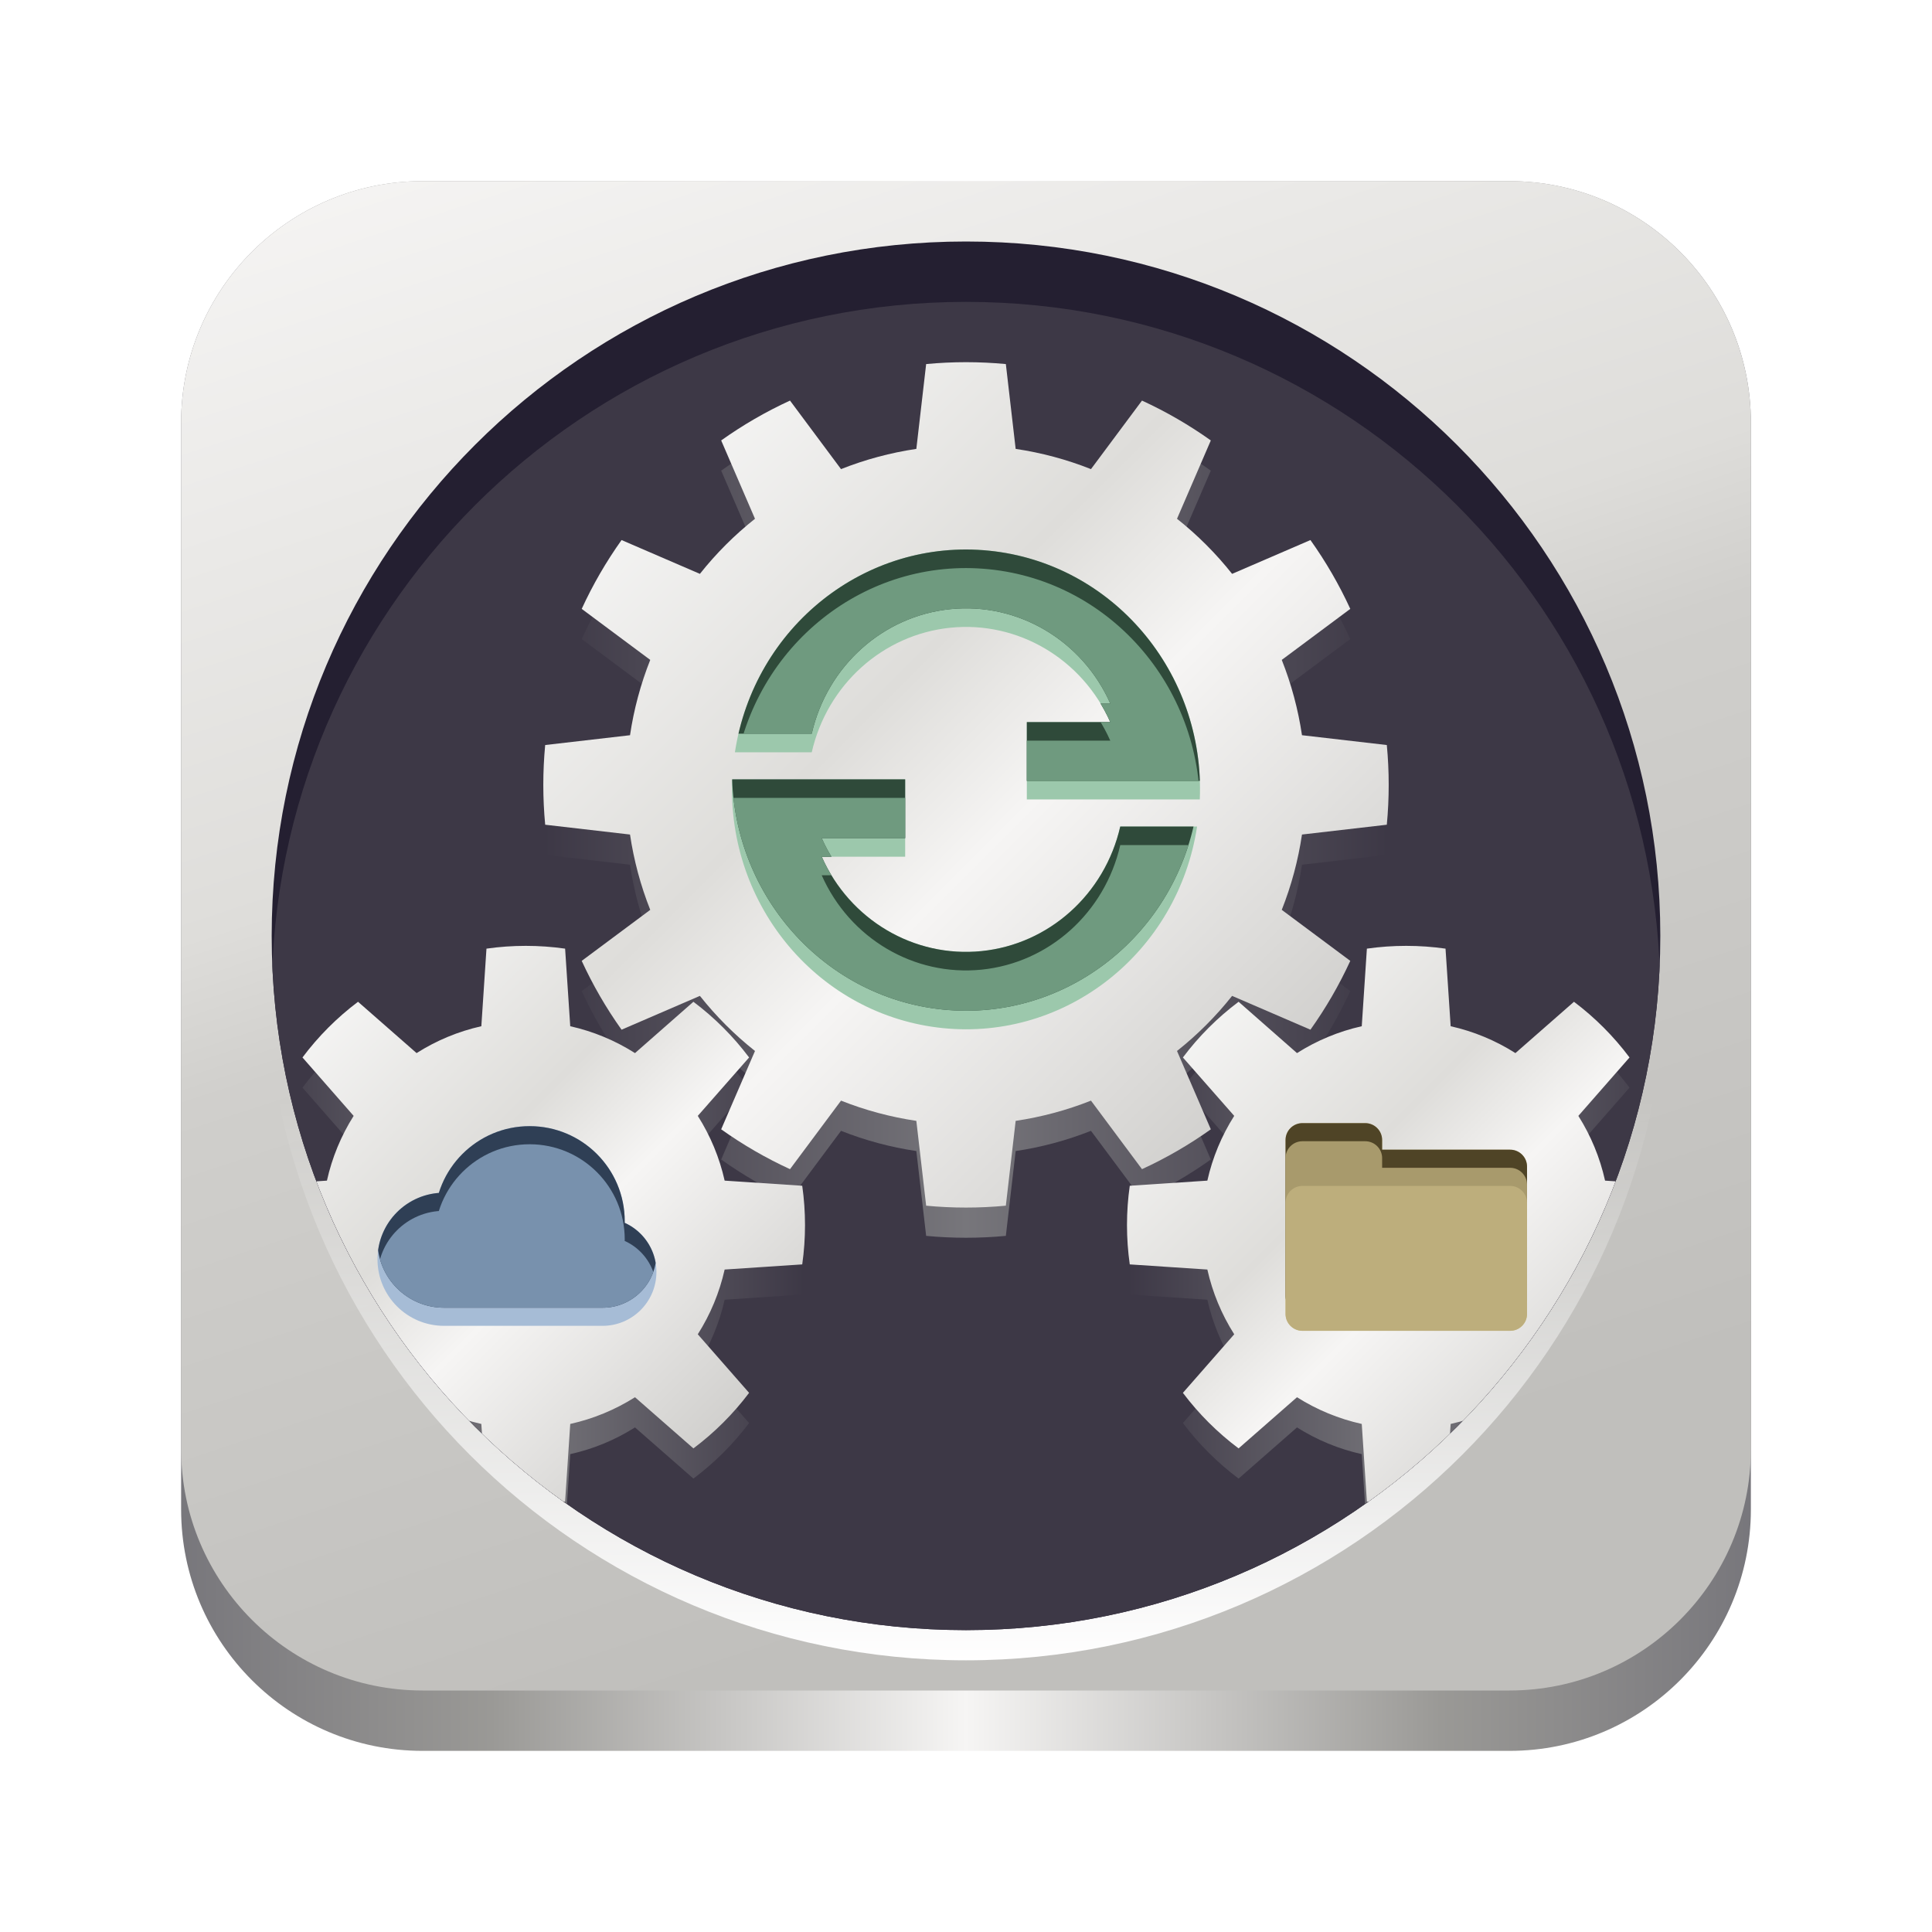
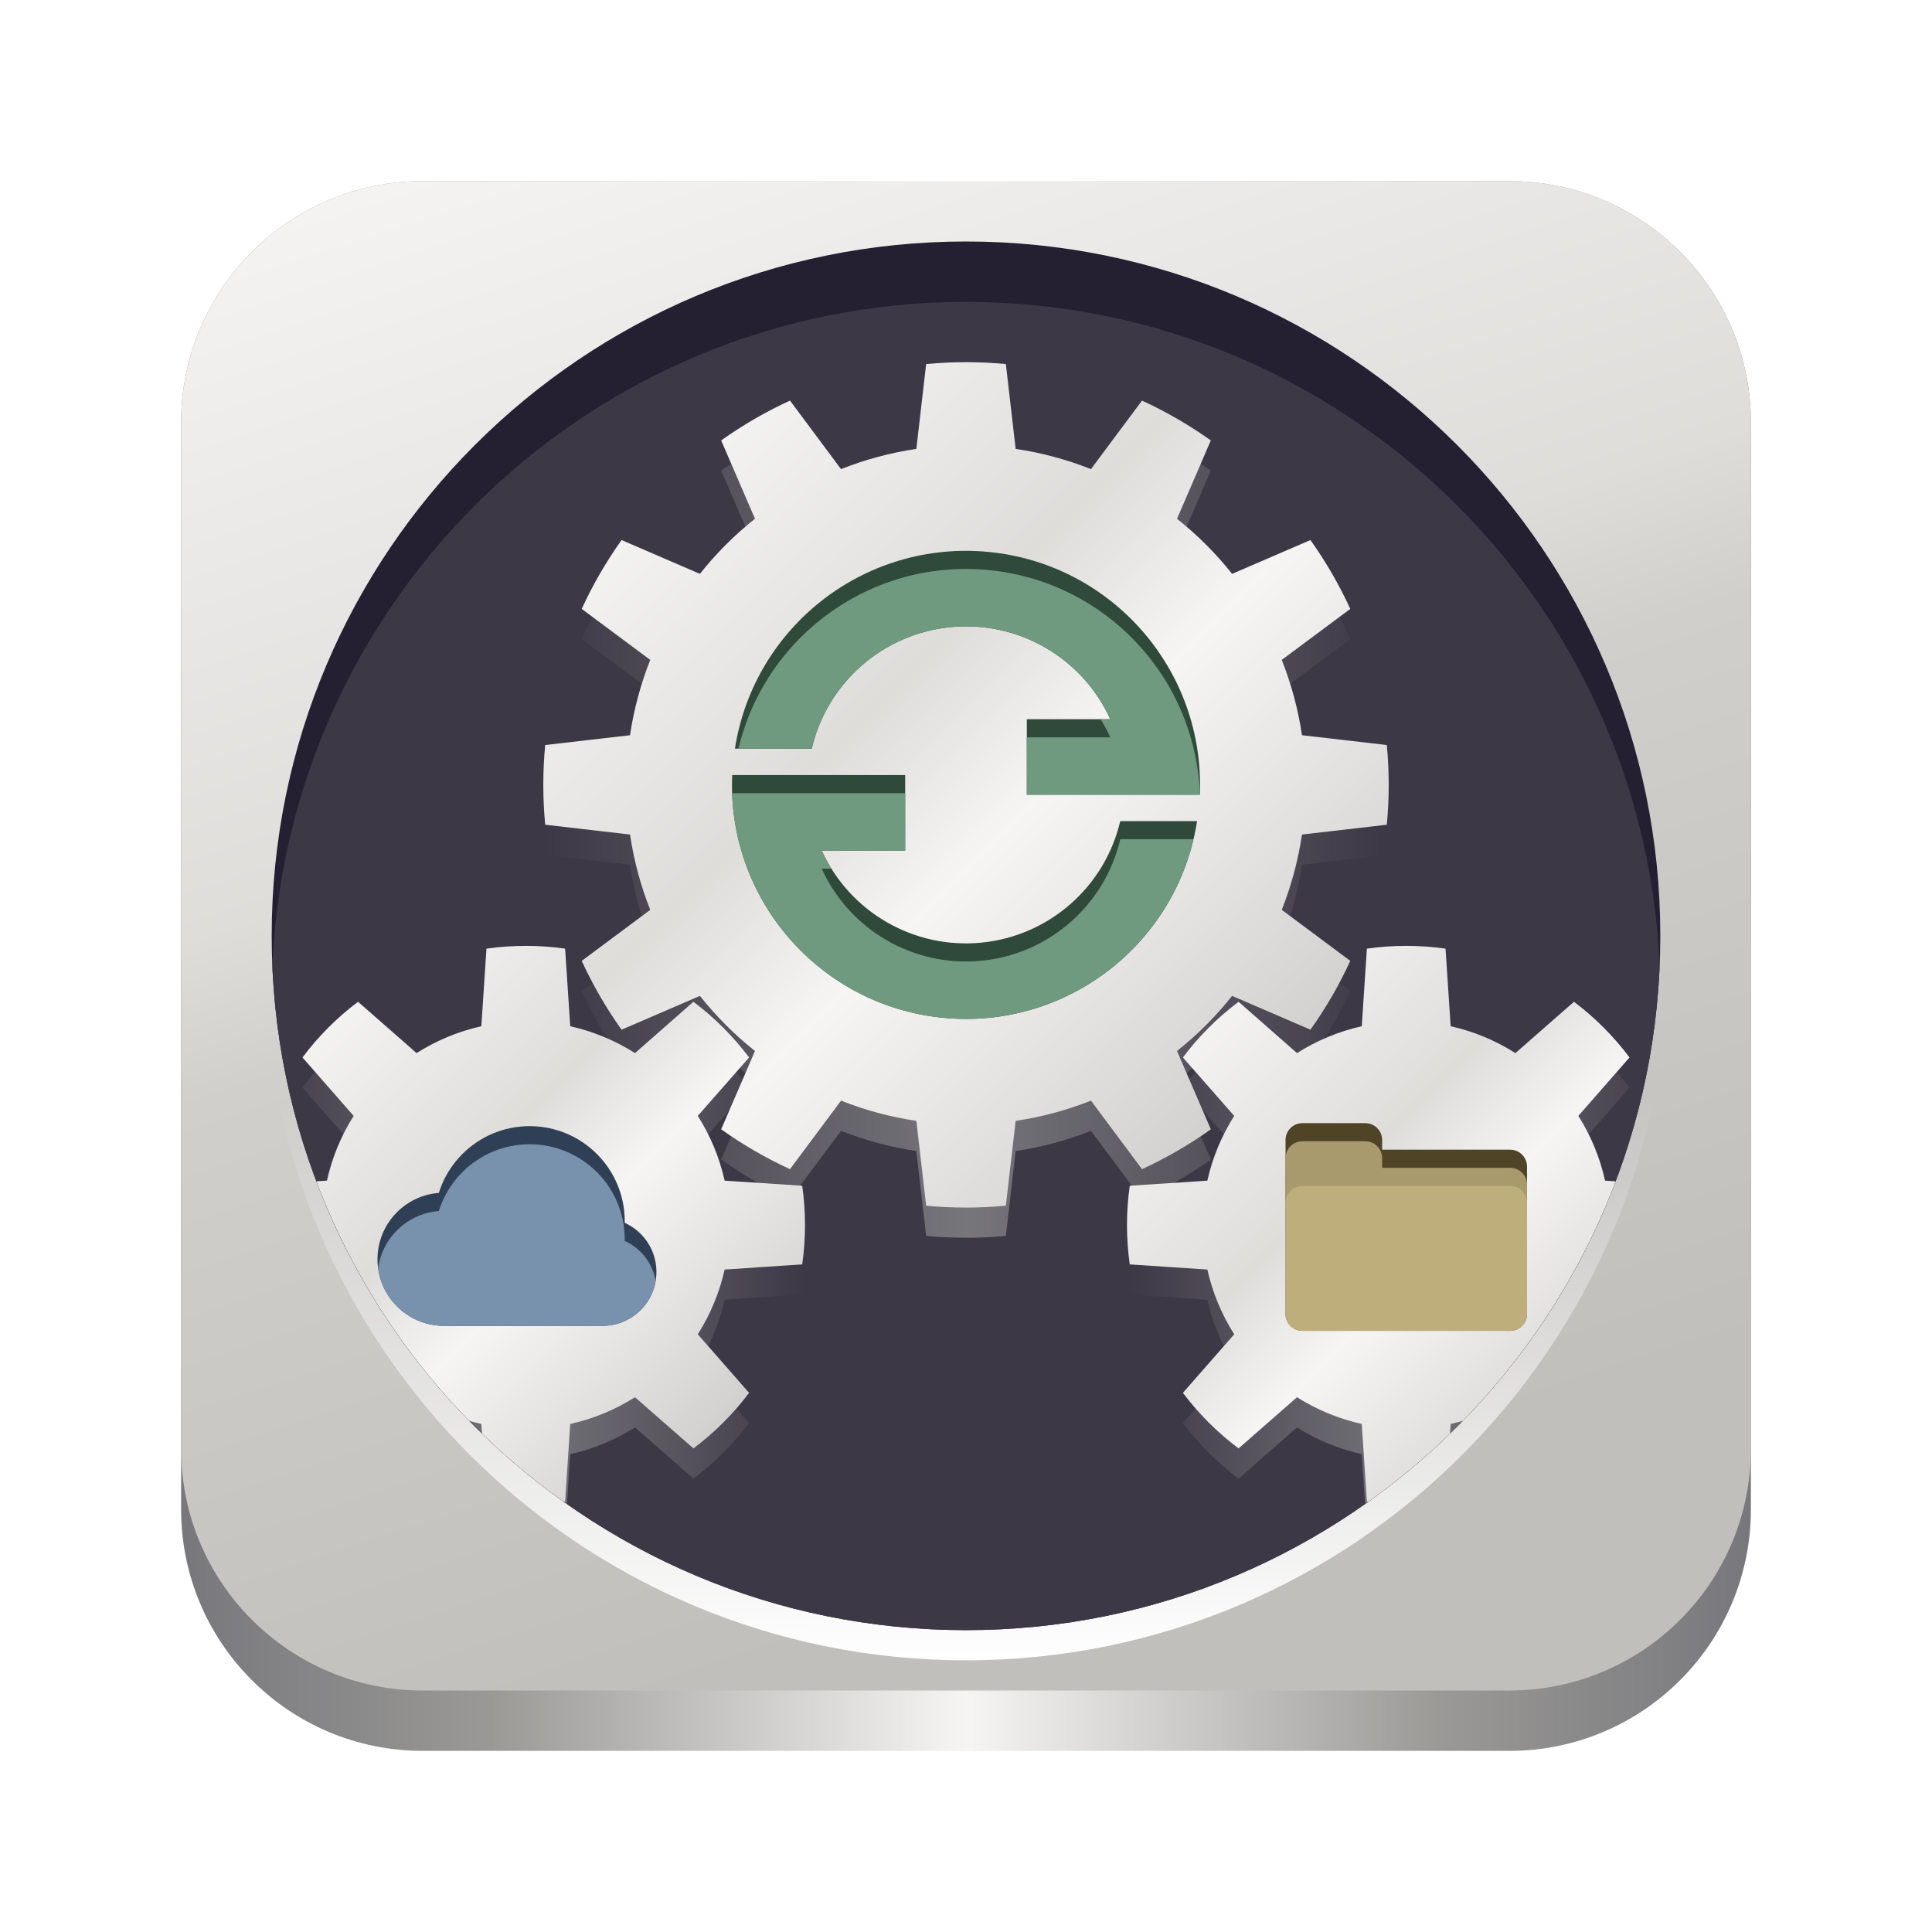
<svg xmlns="http://www.w3.org/2000/svg" width="128" height="128" viewBox="0 0 128 128">
  <defs>
    <linearGradient id="plate" x1="0" y1="0" x2="0.35" y2="1">
      <stop offset="0" stop-color="#f6f5f4" />
      <stop offset="0.45" stop-color="#deddda" />
      <stop offset="0.55" stop-color="#d0cfcc" />
      <stop offset="1" stop-color="#c0bfbc" />
    </linearGradient>
    <linearGradient id="plate-front" x1="0" y1="0" x2="1" y2="0">
      <stop offset="0" stop-color="#77767b" />
      <stop offset="0.2" stop-color="#9a9996" />
      <stop offset="0.5" stop-color="#f6f5f4" />
      <stop offset="0.8" stop-color="#9a9996" />
      <stop offset="1" stop-color="#77767b" />
    </linearGradient>
    <linearGradient id="well-lip" x1="0" y1="0" x2="0" y2="1">
      <stop offset="0.6" stop-color="#ffffff" stop-opacity="0" />
      <stop offset="1" stop-color="#ffffff" stop-opacity="1" />
    </linearGradient>
    <linearGradient id="gear" x1="0" y1="0" x2="1" y2="1">
      <stop offset="0" stop-color="#ffffff" />
      <stop offset="0.4" stop-color="#deddda" />
      <stop offset="0.55" stop-color="#f6f5f4" />
      <stop offset="1" stop-color="#c0bfbc" />
    </linearGradient>
    <linearGradient id="gear-front" x1="0" y1="0" x2="1" y2="0">
      <stop offset="0" stop-color="#3d3846" />
      <stop offset="0.5" stop-color="#77767b" />
      <stop offset="1" stop-color="#3d3846" />
    </linearGradient>
    <clipPath id="well">
      <circle cx="64" cy="62" r="46" />
    </clipPath>
-     <clipPath id="sync-up">
-       <path d="M-15.31 -2.4A15.5 15.5 0 0 1 15.49 0.65L4.03 0.65L4.03 -4.35L9.56 -4.35A10.5 10.5 0 0 0 -10.22 -2.4ZM15.31 2.4A15.5 15.5 0 0 1 -15.49 -0.65L-4.03 -0.65L-4.03 4.35L-9.56 4.35A10.5 10.5 0 0 0 10.22 2.4Z" transform="translate(0 -1.2)" />
-     </clipPath>
    <clipPath id="sync-down">
-       <path d="M-15.31 -2.4A15.5 15.5 0 0 1 15.49 0.65L4.03 0.65L4.03 -4.35L9.56 -4.35A10.5 10.5 0 0 0 -10.22 -2.4ZM15.31 2.4A15.5 15.5 0 0 1 -15.49 -0.65L-4.03 -0.65L-4.03 4.35L-9.56 4.35A10.5 10.5 0 0 0 10.22 2.4Z" transform="translate(0 1.2)" />
-     </clipPath>
-     <clipPath id="cloud-up">
-       <path d="M25.01 83.43A4.41 4.41 0 1 1 33.83 83.43A4.41 4.41 0 1 1 25.01 83.43ZM28.79 80.91A6.3 6.3 0 1 1 41.39 80.91A6.3 6.3 0 1 1 28.79 80.91ZM36.35 84.27A3.57 3.57 0 1 1 43.49 84.27A3.57 3.57 0 1 1 36.35 84.27ZM29.42 83.43h10.5v4.41h-10.5Z" transform="translate(0 -1.2)" />
+       <path d="M48.69 49.6A15.5 15.5 0 0 1 79.49 52.65L68.03 52.65L68.03 47.65L73.56 47.65A10.5 10.5 0 0 0 53.78 49.6ZM79.31 54.4A15.5 15.5 0 0 1 48.51 51.35L59.97 51.35L59.97 56.35L54.44 56.35A10.5 10.5 0 0 0 74.22 54.4Z" transform="translate(0 1.2)" />
    </clipPath>
    <clipPath id="cloud-down">
      <path d="M25.01 83.43A4.41 4.41 0 1 1 33.83 83.43A4.41 4.41 0 1 1 25.01 83.43ZM28.79 80.91A6.3 6.3 0 1 1 41.39 80.91A6.3 6.3 0 1 1 28.79 80.91ZM36.35 84.27A3.57 3.57 0 1 1 43.49 84.27A3.57 3.57 0 1 1 36.35 84.27ZM29.42 83.43h10.5v4.41h-10.5Z" transform="translate(0 1.2)" />
-     </clipPath>
-     <clipPath id="folder-up">
-       <path d="M86.29 74.41h4.16a1.12 1.12 0 0 1 1.12 1.12v9.76a1.12 1.12 0 0 1 -1.12 1.12h-4.16a1.12 1.12 0 0 1 -1.12 -1.12v-9.76a1.12 1.12 0 0 1 1.12 -1.12ZM86.29 76.17h13.76a1.12 1.12 0 0 1 1.12 1.12v9.76a1.12 1.12 0 0 1 -1.12 1.12h-13.76a1.12 1.12 0 0 1 -1.12 -1.12v-9.76a1.12 1.12 0 0 1 1.12 -1.12Z" transform="translate(0 -1.2)" />
    </clipPath>
    <clipPath id="folder-down">
      <path d="M86.29 74.41h4.16a1.12 1.12 0 0 1 1.12 1.12v9.76a1.12 1.12 0 0 1 -1.12 1.12h-4.16a1.12 1.12 0 0 1 -1.12 -1.12v-9.76a1.12 1.12 0 0 1 1.12 -1.12ZM86.29 76.17h13.76a1.12 1.12 0 0 1 1.12 1.12v9.76a1.12 1.12 0 0 1 -1.12 1.12h-13.76a1.12 1.12 0 0 1 -1.12 -1.12v-9.76a1.12 1.12 0 0 1 1.12 -1.12Z" transform="translate(0 1.2)" />
    </clipPath>
  </defs>
  <rect x="12" y="12" width="104" height="104" rx="16" fill="url(#plate-front)" />
  <rect x="12" y="12" width="104" height="100" rx="16" fill="url(#plate)" />
  <circle cx="64" cy="63.5" r="46.5" fill="url(#well-lip)" />
  <circle cx="64" cy="62" r="46" fill="#241f31" />
  <g clip-path="url(#well)">
    <circle cx="64" cy="66" r="46" fill="#3d3846" />
    <path d="M42.07 71.77L45.94 68.37A18.5 18.5 0 0 1 49.63 72.06L46.23 75.93A13.5 13.5 0 0 1 48.01 80.22L53.15 80.56A18.5 18.5 0 0 1 53.15 85.77L48.01 86.11A13.5 13.5 0 0 1 46.23 90.4L49.63 94.28A18.5 18.5 0 0 1 45.94 97.96L42.07 94.57A13.5 13.5 0 0 1 37.78 96.34L37.44 101.48A18.5 18.5 0 0 1 32.23 101.48L31.89 96.34A13.5 13.5 0 0 1 27.6 94.57L23.72 97.96A18.5 18.5 0 0 1 20.04 94.28L23.43 90.4A13.5 13.5 0 0 1 21.66 86.11L16.52 85.77A18.5 18.5 0 0 1 16.52 80.56L21.66 80.22A13.5 13.5 0 0 1 23.43 75.93L20.04 72.06A18.5 18.5 0 0 1 23.72 68.37L27.6 71.77A13.5 13.5 0 0 1 31.89 69.99L32.23 64.85A18.5 18.5 0 0 1 37.44 64.85L37.78 69.99A13.5 13.5 0 0 1 42.07 71.77Z" fill="url(#gear-front)" />
    <path d="M81.77 75.93L78.37 72.06A18.5 18.5 0 0 1 82.06 68.37L85.93 71.77A13.5 13.5 0 0 1 90.22 69.99L90.56 64.85A18.5 18.5 0 0 1 95.77 64.85L96.11 69.99A13.5 13.5 0 0 1 100.4 71.77L104.28 68.37A18.5 18.5 0 0 1 107.96 72.06L104.57 75.93A13.5 13.5 0 0 1 106.34 80.22L111.48 80.56A18.5 18.5 0 0 1 111.48 85.77L106.34 86.11A13.5 13.5 0 0 1 104.57 90.4L107.96 94.28A18.5 18.5 0 0 1 104.28 97.96L100.4 94.57A13.5 13.5 0 0 1 96.11 96.34L95.77 101.48A18.5 18.5 0 0 1 90.56 101.48L90.22 96.34A13.5 13.5 0 0 1 85.93 94.57L82.06 97.96A18.5 18.5 0 0 1 78.37 94.28L81.77 90.4A13.5 13.5 0 0 1 79.99 86.11L74.85 85.77A18.5 18.5 0 0 1 74.85 80.56L79.99 80.22A13.5 13.5 0 0 1 81.77 75.93Z" fill="url(#gear-front)" />
    <path d="M60.71 31.74L61.36 26.12A28 28 0 0 1 66.64 26.12L67.29 31.74A22.5 22.5 0 0 1 72.28 33.08L75.66 28.54A28 28 0 0 1 80.22 31.18L77.98 36.37A22.5 22.5 0 0 1 81.63 40.02L86.82 37.78A28 28 0 0 1 89.46 42.34L84.92 45.72A22.5 22.5 0 0 1 86.26 50.71L91.88 51.36A28 28 0 0 1 91.88 56.64L86.26 57.29A22.5 22.5 0 0 1 84.92 62.28L89.46 65.66A28 28 0 0 1 86.82 70.22L81.63 67.98A22.5 22.5 0 0 1 77.98 71.63L80.22 76.82A28 28 0 0 1 75.66 79.46L72.28 74.92A22.5 22.5 0 0 1 67.29 76.26L66.64 81.88A28 28 0 0 1 61.36 81.88L60.71 76.26A22.5 22.5 0 0 1 55.72 74.92L52.34 79.46A28 28 0 0 1 47.78 76.82L50.02 71.63A22.5 22.5 0 0 1 46.37 67.98L41.18 70.22A28 28 0 0 1 38.54 65.66L43.08 62.28A22.5 22.5 0 0 1 41.74 57.29L36.12 56.64A28 28 0 0 1 36.12 51.36L41.74 50.71A22.5 22.5 0 0 1 43.08 45.72L38.54 42.34A28 28 0 0 1 41.18 37.78L46.37 40.02A22.5 22.5 0 0 1 50.02 36.37L47.78 31.18A28 28 0 0 1 52.34 28.54L55.72 33.08A22.5 22.5 0 0 1 60.71 31.74Z" fill="url(#gear-front)" />
    <path d="M42.07 69.77L45.94 66.37A18.5 18.5 0 0 1 49.63 70.06L46.23 73.93A13.5 13.5 0 0 1 48.01 78.22L53.15 78.56A18.5 18.5 0 0 1 53.15 83.77L48.01 84.11A13.5 13.5 0 0 1 46.23 88.4L49.63 92.28A18.5 18.5 0 0 1 45.94 95.96L42.07 92.57A13.5 13.5 0 0 1 37.78 94.34L37.44 99.48A18.5 18.5 0 0 1 32.23 99.48L31.89 94.34A13.5 13.5 0 0 1 27.6 92.57L23.72 95.96A18.5 18.5 0 0 1 20.04 92.28L23.43 88.4A13.5 13.5 0 0 1 21.66 84.11L16.52 83.77A18.5 18.5 0 0 1 16.52 78.56L21.66 78.22A13.5 13.5 0 0 1 23.43 73.93L20.04 70.06A18.5 18.5 0 0 1 23.72 66.37L27.6 69.77A13.5 13.5 0 0 1 31.89 67.99L32.23 62.85A18.5 18.5 0 0 1 37.44 62.85L37.78 67.99A13.5 13.5 0 0 1 42.07 69.77Z" fill="url(#gear)" />
    <path d="M81.77 73.93L78.37 70.06A18.5 18.5 0 0 1 82.06 66.37L85.93 69.77A13.5 13.5 0 0 1 90.22 67.99L90.56 62.85A18.5 18.5 0 0 1 95.77 62.85L96.11 67.99A13.5 13.5 0 0 1 100.4 69.77L104.28 66.37A18.5 18.5 0 0 1 107.96 70.06L104.57 73.93A13.5 13.5 0 0 1 106.34 78.22L111.48 78.56A18.5 18.5 0 0 1 111.48 83.77L106.34 84.11A13.5 13.5 0 0 1 104.57 88.4L107.96 92.28A18.5 18.5 0 0 1 104.28 95.96L100.4 92.57A13.5 13.5 0 0 1 96.11 94.34L95.77 99.48A18.5 18.5 0 0 1 90.56 99.48L90.22 94.34A13.5 13.5 0 0 1 85.93 92.57L82.06 95.96A18.5 18.5 0 0 1 78.37 92.28L81.77 88.4A13.5 13.5 0 0 1 79.99 84.11L74.85 83.77A18.5 18.5 0 0 1 74.85 78.56L79.99 78.22A13.5 13.5 0 0 1 81.77 73.93Z" fill="url(#gear)" />
    <path d="M60.71 29.74L61.36 24.12A28 28 0 0 1 66.64 24.12L67.29 29.74A22.5 22.5 0 0 1 72.28 31.08L75.66 26.54A28 28 0 0 1 80.22 29.18L77.98 34.37A22.5 22.5 0 0 1 81.63 38.02L86.82 35.78A28 28 0 0 1 89.46 40.34L84.92 43.72A22.5 22.5 0 0 1 86.26 48.71L91.88 49.36A28 28 0 0 1 91.88 54.64L86.26 55.29A22.5 22.5 0 0 1 84.92 60.28L89.46 63.66A28 28 0 0 1 86.82 68.22L81.63 65.98A22.5 22.5 0 0 1 77.98 69.63L80.22 74.82A28 28 0 0 1 75.66 77.46L72.28 72.92A22.5 22.5 0 0 1 67.29 74.26L66.64 79.88A28 28 0 0 1 61.36 79.88L60.71 74.26A22.5 22.5 0 0 1 55.72 72.92L52.34 77.46A28 28 0 0 1 47.78 74.82L50.02 69.63A22.5 22.5 0 0 1 46.37 65.98L41.18 68.22A28 28 0 0 1 38.54 63.66L43.08 60.28A22.5 22.5 0 0 1 41.74 55.29L36.12 54.64A28 28 0 0 1 36.12 49.36L41.74 48.71A22.5 22.5 0 0 1 43.08 43.72L38.54 40.34A28 28 0 0 1 41.18 35.78L46.37 38.02A22.5 22.5 0 0 1 50.02 34.37L47.78 29.18A28 28 0 0 1 52.34 26.54L55.72 31.08A22.5 22.5 0 0 1 60.71 29.74Z" fill="url(#gear)" />
-     <g transform="translate(64 52.3) scale(1 1.025)">
-       <path d="M-15.31 -2.4A15.5 15.5 0 0 1 15.49 0.65L4.03 0.65L4.03 -4.35L9.56 -4.35A10.5 10.5 0 0 0 -10.22 -2.4ZM15.31 2.4A15.5 15.5 0 0 1 -15.49 -0.65L-4.03 -0.65L-4.03 4.35L-9.56 4.35A10.5 10.5 0 0 0 10.22 2.4Z" fill="#9cc8ac" />
-       <g clip-path="url(#sync-up)">
-         <path d="M-15.31 -2.4A15.5 15.5 0 0 1 15.49 0.65L4.03 0.65L4.03 -4.35L9.56 -4.35A10.5 10.5 0 0 0 -10.22 -2.4ZM15.31 2.4A15.5 15.5 0 0 1 -15.49 -0.65L-4.03 -0.65L-4.03 4.35L-9.56 4.35A10.5 10.5 0 0 0 10.22 2.4Z" fill="#2f4a3a" />
-         <path d="M-15.31 -2.4A15.5 15.5 0 0 1 15.49 0.65L4.03 0.65L4.03 -4.35L9.56 -4.35A10.5 10.5 0 0 0 -10.22 -2.4ZM15.31 2.4A15.5 15.5 0 0 1 -15.49 -0.65L-4.03 -0.65L-4.03 4.35L-9.56 4.35A10.5 10.5 0 0 0 10.22 2.4Z" clip-path="url(#sync-down)" fill="#6f9a7f" />
-       </g>
-     </g>
-     <path d="M25.01 83.43A4.41 4.41 0 1 1 33.83 83.43A4.41 4.41 0 1 1 25.01 83.43ZM28.79 80.91A6.3 6.3 0 1 1 41.39 80.91A6.3 6.3 0 1 1 28.79 80.91ZM36.35 84.27A3.57 3.57 0 1 1 43.49 84.27A3.57 3.57 0 1 1 36.35 84.27ZM29.42 83.43h10.5v4.41h-10.5Z" fill="#a6bcd6" />
-     <g clip-path="url(#cloud-up)">
-       <path d="M25.01 83.43A4.41 4.41 0 1 1 33.83 83.43A4.41 4.41 0 1 1 25.01 83.43ZM28.79 80.91A6.3 6.3 0 1 1 41.39 80.91A6.3 6.3 0 1 1 28.79 80.91ZM36.35 84.27A3.57 3.57 0 1 1 43.49 84.27A3.57 3.57 0 1 1 36.35 84.27ZM29.42 83.43h10.5v4.41h-10.5Z" fill="#2f3f55" />
-       <path d="M25.01 83.43A4.41 4.41 0 1 1 33.83 83.43A4.41 4.41 0 1 1 25.01 83.43ZM28.79 80.91A6.3 6.3 0 1 1 41.39 80.91A6.3 6.3 0 1 1 28.79 80.91ZM36.35 84.27A3.57 3.57 0 1 1 43.49 84.27A3.57 3.57 0 1 1 36.35 84.27ZM29.42 83.43h10.5v4.41h-10.5Z" clip-path="url(#cloud-down)" fill="#7891ad" />
-     </g>
-     <path d="M86.29 74.41h4.16a1.12 1.12 0 0 1 1.12 1.12v9.76a1.12 1.12 0 0 1 -1.12 1.12h-4.16a1.12 1.12 0 0 1 -1.12 -1.12v-9.76a1.12 1.12 0 0 1 1.12 -1.12ZM86.29 76.17h13.76a1.12 1.12 0 0 1 1.12 1.12v9.76a1.12 1.12 0 0 1 -1.12 1.12h-13.76a1.12 1.12 0 0 1 -1.12 -1.12v-9.76a1.12 1.12 0 0 1 1.12 -1.12Z" fill="#d2c48f" />
-     <g clip-path="url(#folder-up)">
-       <path d="M86.29 74.41h4.16a1.12 1.12 0 0 1 1.12 1.12v9.76a1.12 1.12 0 0 1 -1.12 1.12h-4.16a1.12 1.12 0 0 1 -1.12 -1.12v-9.76a1.12 1.12 0 0 1 1.12 -1.12ZM86.29 76.17h13.76a1.12 1.12 0 0 1 1.12 1.12v9.76a1.12 1.12 0 0 1 -1.12 1.12h-13.76a1.12 1.12 0 0 1 -1.12 -1.12v-9.76a1.12 1.12 0 0 1 1.12 -1.12Z" fill="#4f4426" />
-       <path d="M86.29 74.41h4.16a1.12 1.12 0 0 1 1.12 1.12v9.76a1.12 1.12 0 0 1 -1.12 1.12h-4.16a1.12 1.12 0 0 1 -1.12 -1.12v-9.76a1.12 1.12 0 0 1 1.12 -1.12ZM86.29 76.17h13.76a1.12 1.12 0 0 1 1.12 1.12v9.76a1.12 1.12 0 0 1 -1.12 1.12h-13.76a1.12 1.12 0 0 1 -1.12 -1.12v-9.76a1.12 1.12 0 0 1 1.12 -1.12Z" clip-path="url(#folder-down)" fill="#a89a6c" />
-     </g>
+     <path d="M48.69 49.6A15.5 15.5 0 0 1 79.49 52.65L68.03 52.65L68.03 47.65L73.56 47.65A10.5 10.5 0 0 0 53.78 49.6ZM79.31 54.4A15.5 15.5 0 0 1 48.51 51.35L59.97 51.35L59.97 56.35L54.44 56.35A10.5 10.5 0 0 0 74.22 54.4Z" fill="#2f4a3a" />
+     <path d="M48.69 49.6A15.5 15.5 0 0 1 79.49 52.65L68.03 52.65L68.03 47.65L73.56 47.65A10.5 10.5 0 0 0 53.78 49.6ZM79.31 54.4A15.5 15.5 0 0 1 48.51 51.35L59.97 51.35L59.97 56.35L54.44 56.35A10.5 10.5 0 0 0 74.22 54.4Z" clip-path="url(#sync-down)" fill="#6f9a7f" />
+     <path d="M25.01 83.43A4.41 4.41 0 1 1 33.83 83.43A4.41 4.41 0 1 1 25.01 83.43ZM28.79 80.91A6.3 6.3 0 1 1 41.39 80.91A6.3 6.3 0 1 1 28.79 80.91ZM36.35 84.27A3.57 3.57 0 1 1 43.49 84.27A3.57 3.57 0 1 1 36.35 84.27ZM29.42 83.43h10.5v4.41h-10.5Z" fill="#2f3f55" />
+     <path d="M25.01 83.43A4.41 4.41 0 1 1 33.83 83.43A4.41 4.41 0 1 1 25.01 83.43ZM28.79 80.91A6.3 6.3 0 1 1 41.39 80.91A6.3 6.3 0 1 1 28.79 80.91ZM36.35 84.27A3.57 3.57 0 1 1 43.49 84.27A3.57 3.57 0 1 1 36.35 84.27ZM29.42 83.43h10.5v4.41h-10.5Z" clip-path="url(#cloud-down)" fill="#7891ad" />
+     <path d="M86.29 74.41h4.16a1.12 1.12 0 0 1 1.12 1.12v9.76a1.12 1.12 0 0 1 -1.12 1.12h-4.16a1.12 1.12 0 0 1 -1.12 -1.12v-9.76a1.12 1.12 0 0 1 1.12 -1.12ZM86.29 76.17h13.76a1.12 1.12 0 0 1 1.12 1.12v9.76a1.12 1.12 0 0 1 -1.12 1.12h-13.76a1.12 1.12 0 0 1 -1.12 -1.12v-9.76a1.12 1.12 0 0 1 1.12 -1.12Z" fill="#4f4426" />
+     <path d="M86.29 74.41h4.16a1.12 1.12 0 0 1 1.12 1.12v9.76a1.12 1.12 0 0 1 -1.12 1.12h-4.16a1.12 1.12 0 0 1 -1.12 -1.12v-9.76a1.12 1.12 0 0 1 1.12 -1.12ZM86.29 76.17h13.76a1.12 1.12 0 0 1 1.12 1.12v9.76a1.12 1.12 0 0 1 -1.12 1.12h-13.76a1.12 1.12 0 0 1 -1.12 -1.12v-9.76a1.12 1.12 0 0 1 1.12 -1.12Z" clip-path="url(#folder-down)" fill="#a89a6c" />
    <path d="M86.29 78.57h13.76a1.12 1.12 0 0 1 1.12 1.12v7.36a1.12 1.12 0 0 1 -1.12 1.12h-13.76a1.12 1.12 0 0 1 -1.12 -1.12v-7.36a1.12 1.12 0 0 1 1.12 -1.12Z" clip-path="url(#folder-down)" fill="#bdae7c" />
  </g>
</svg>
